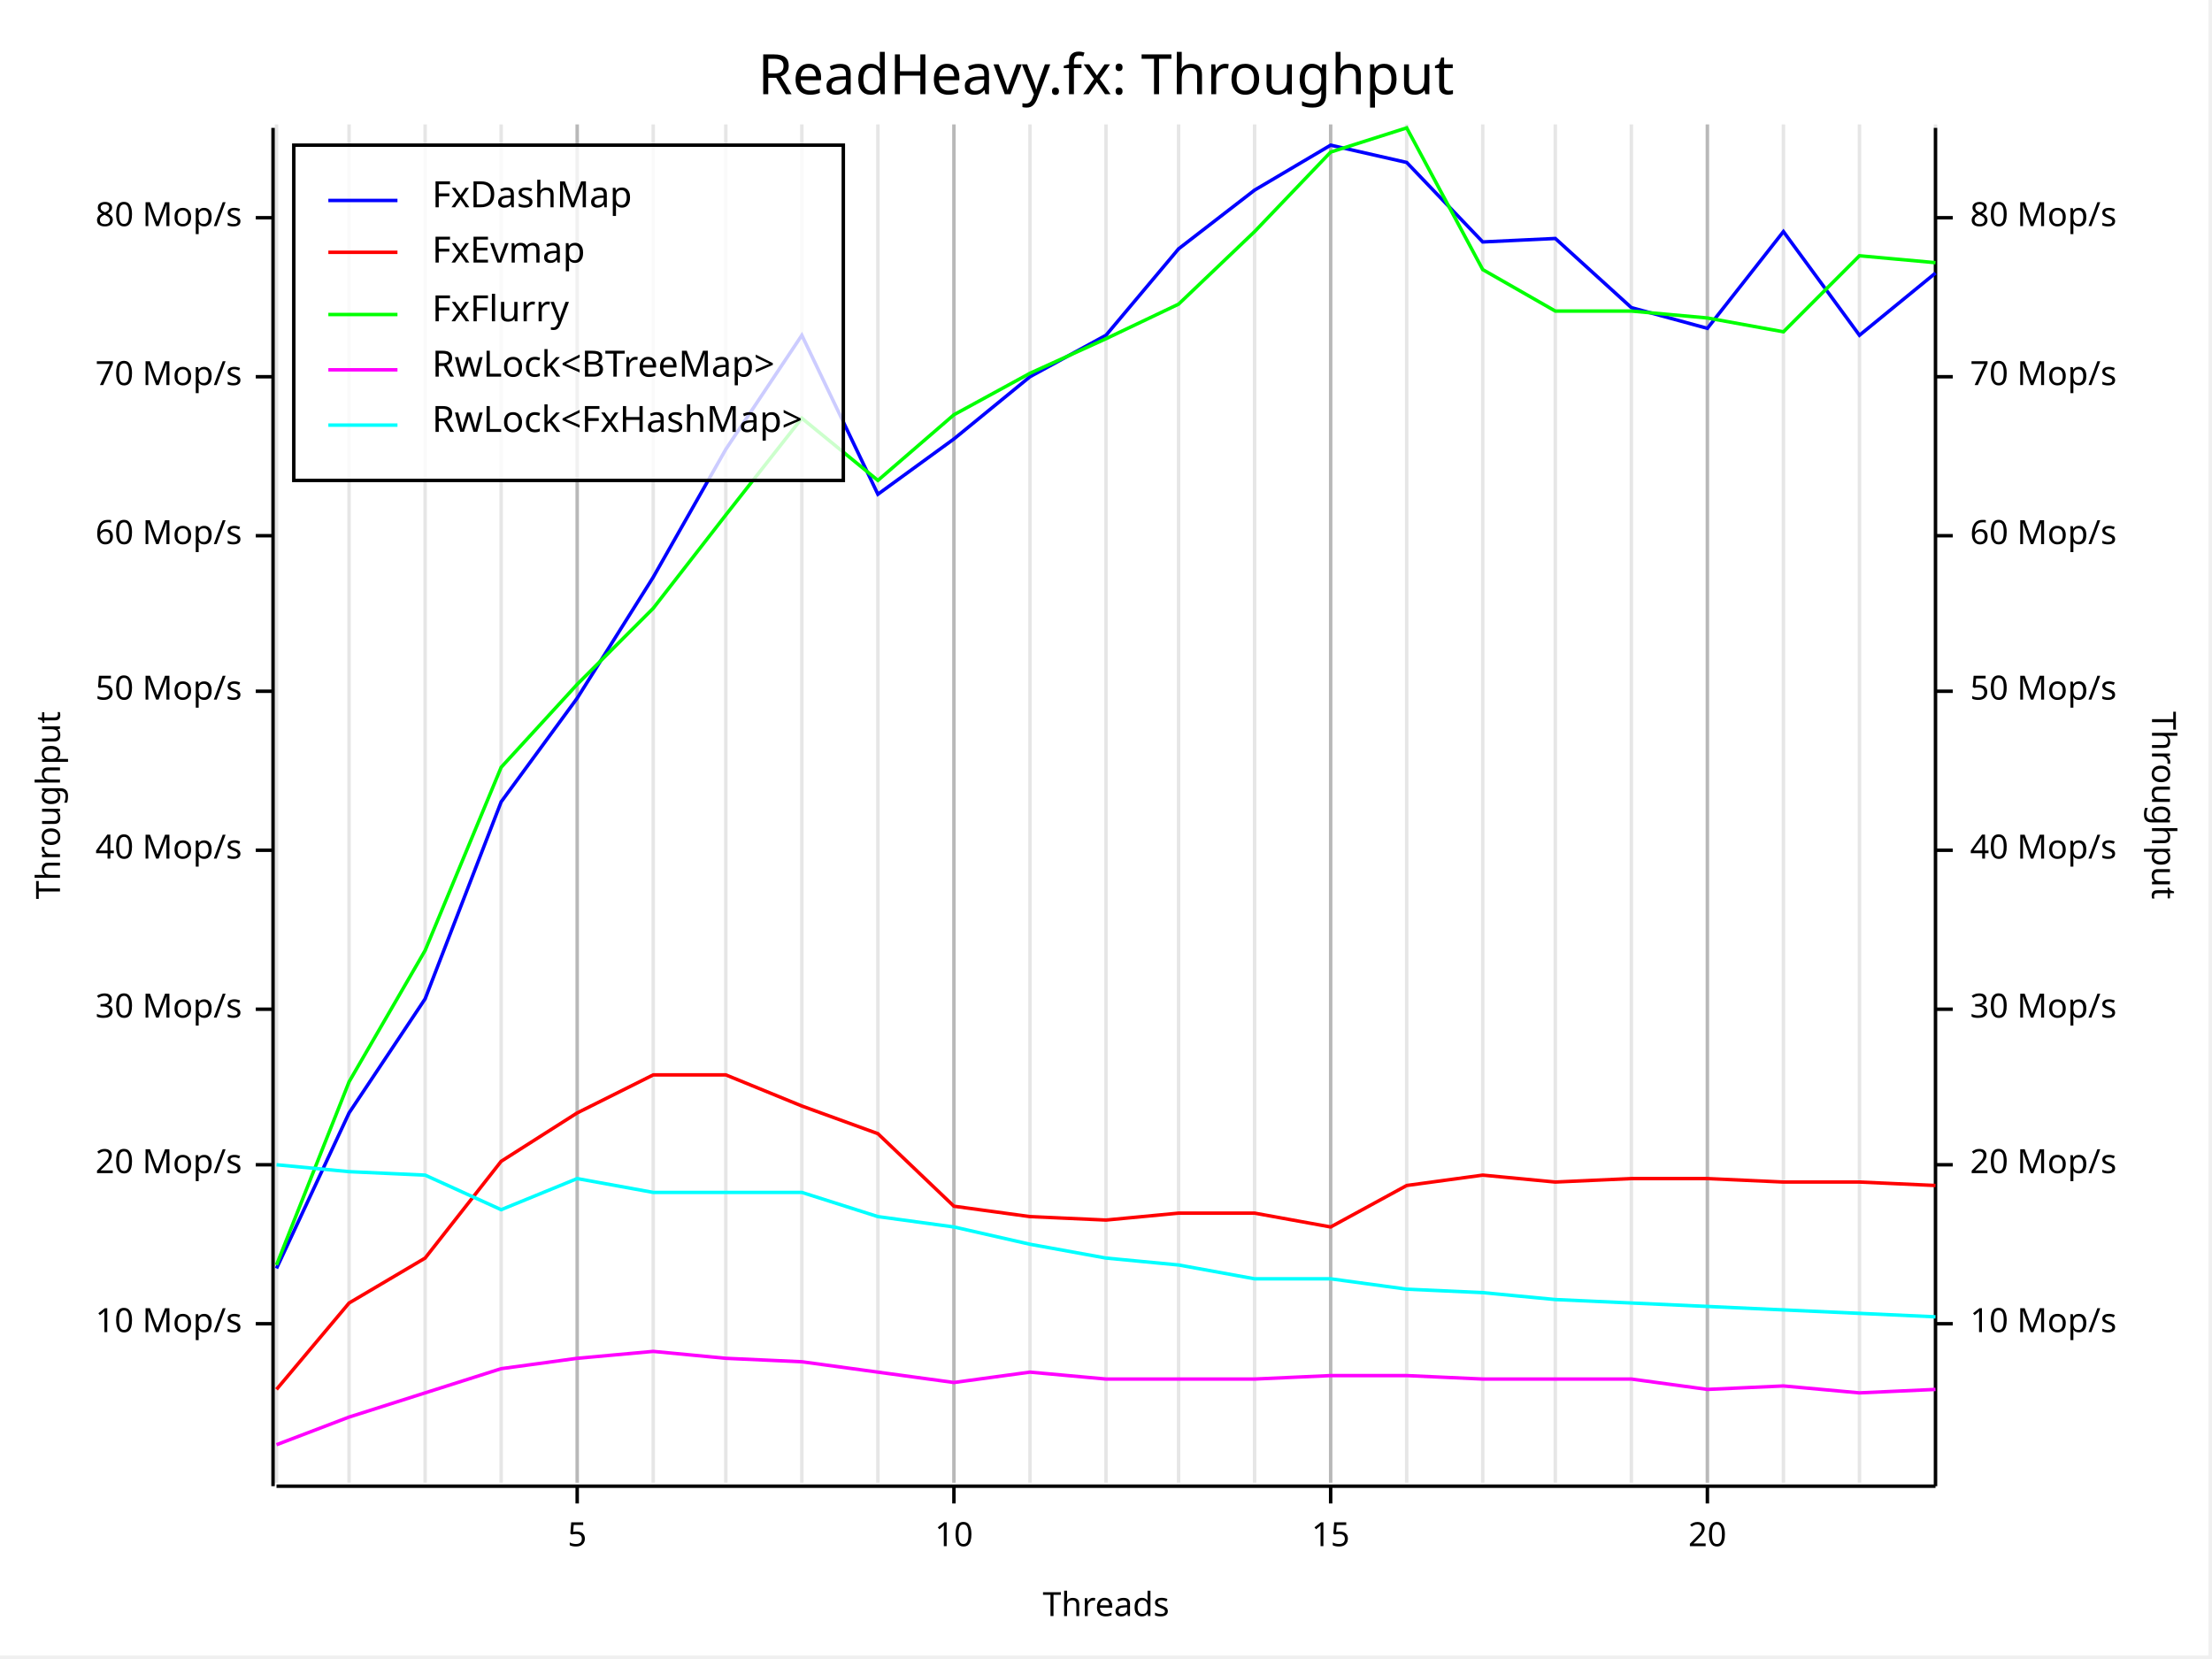
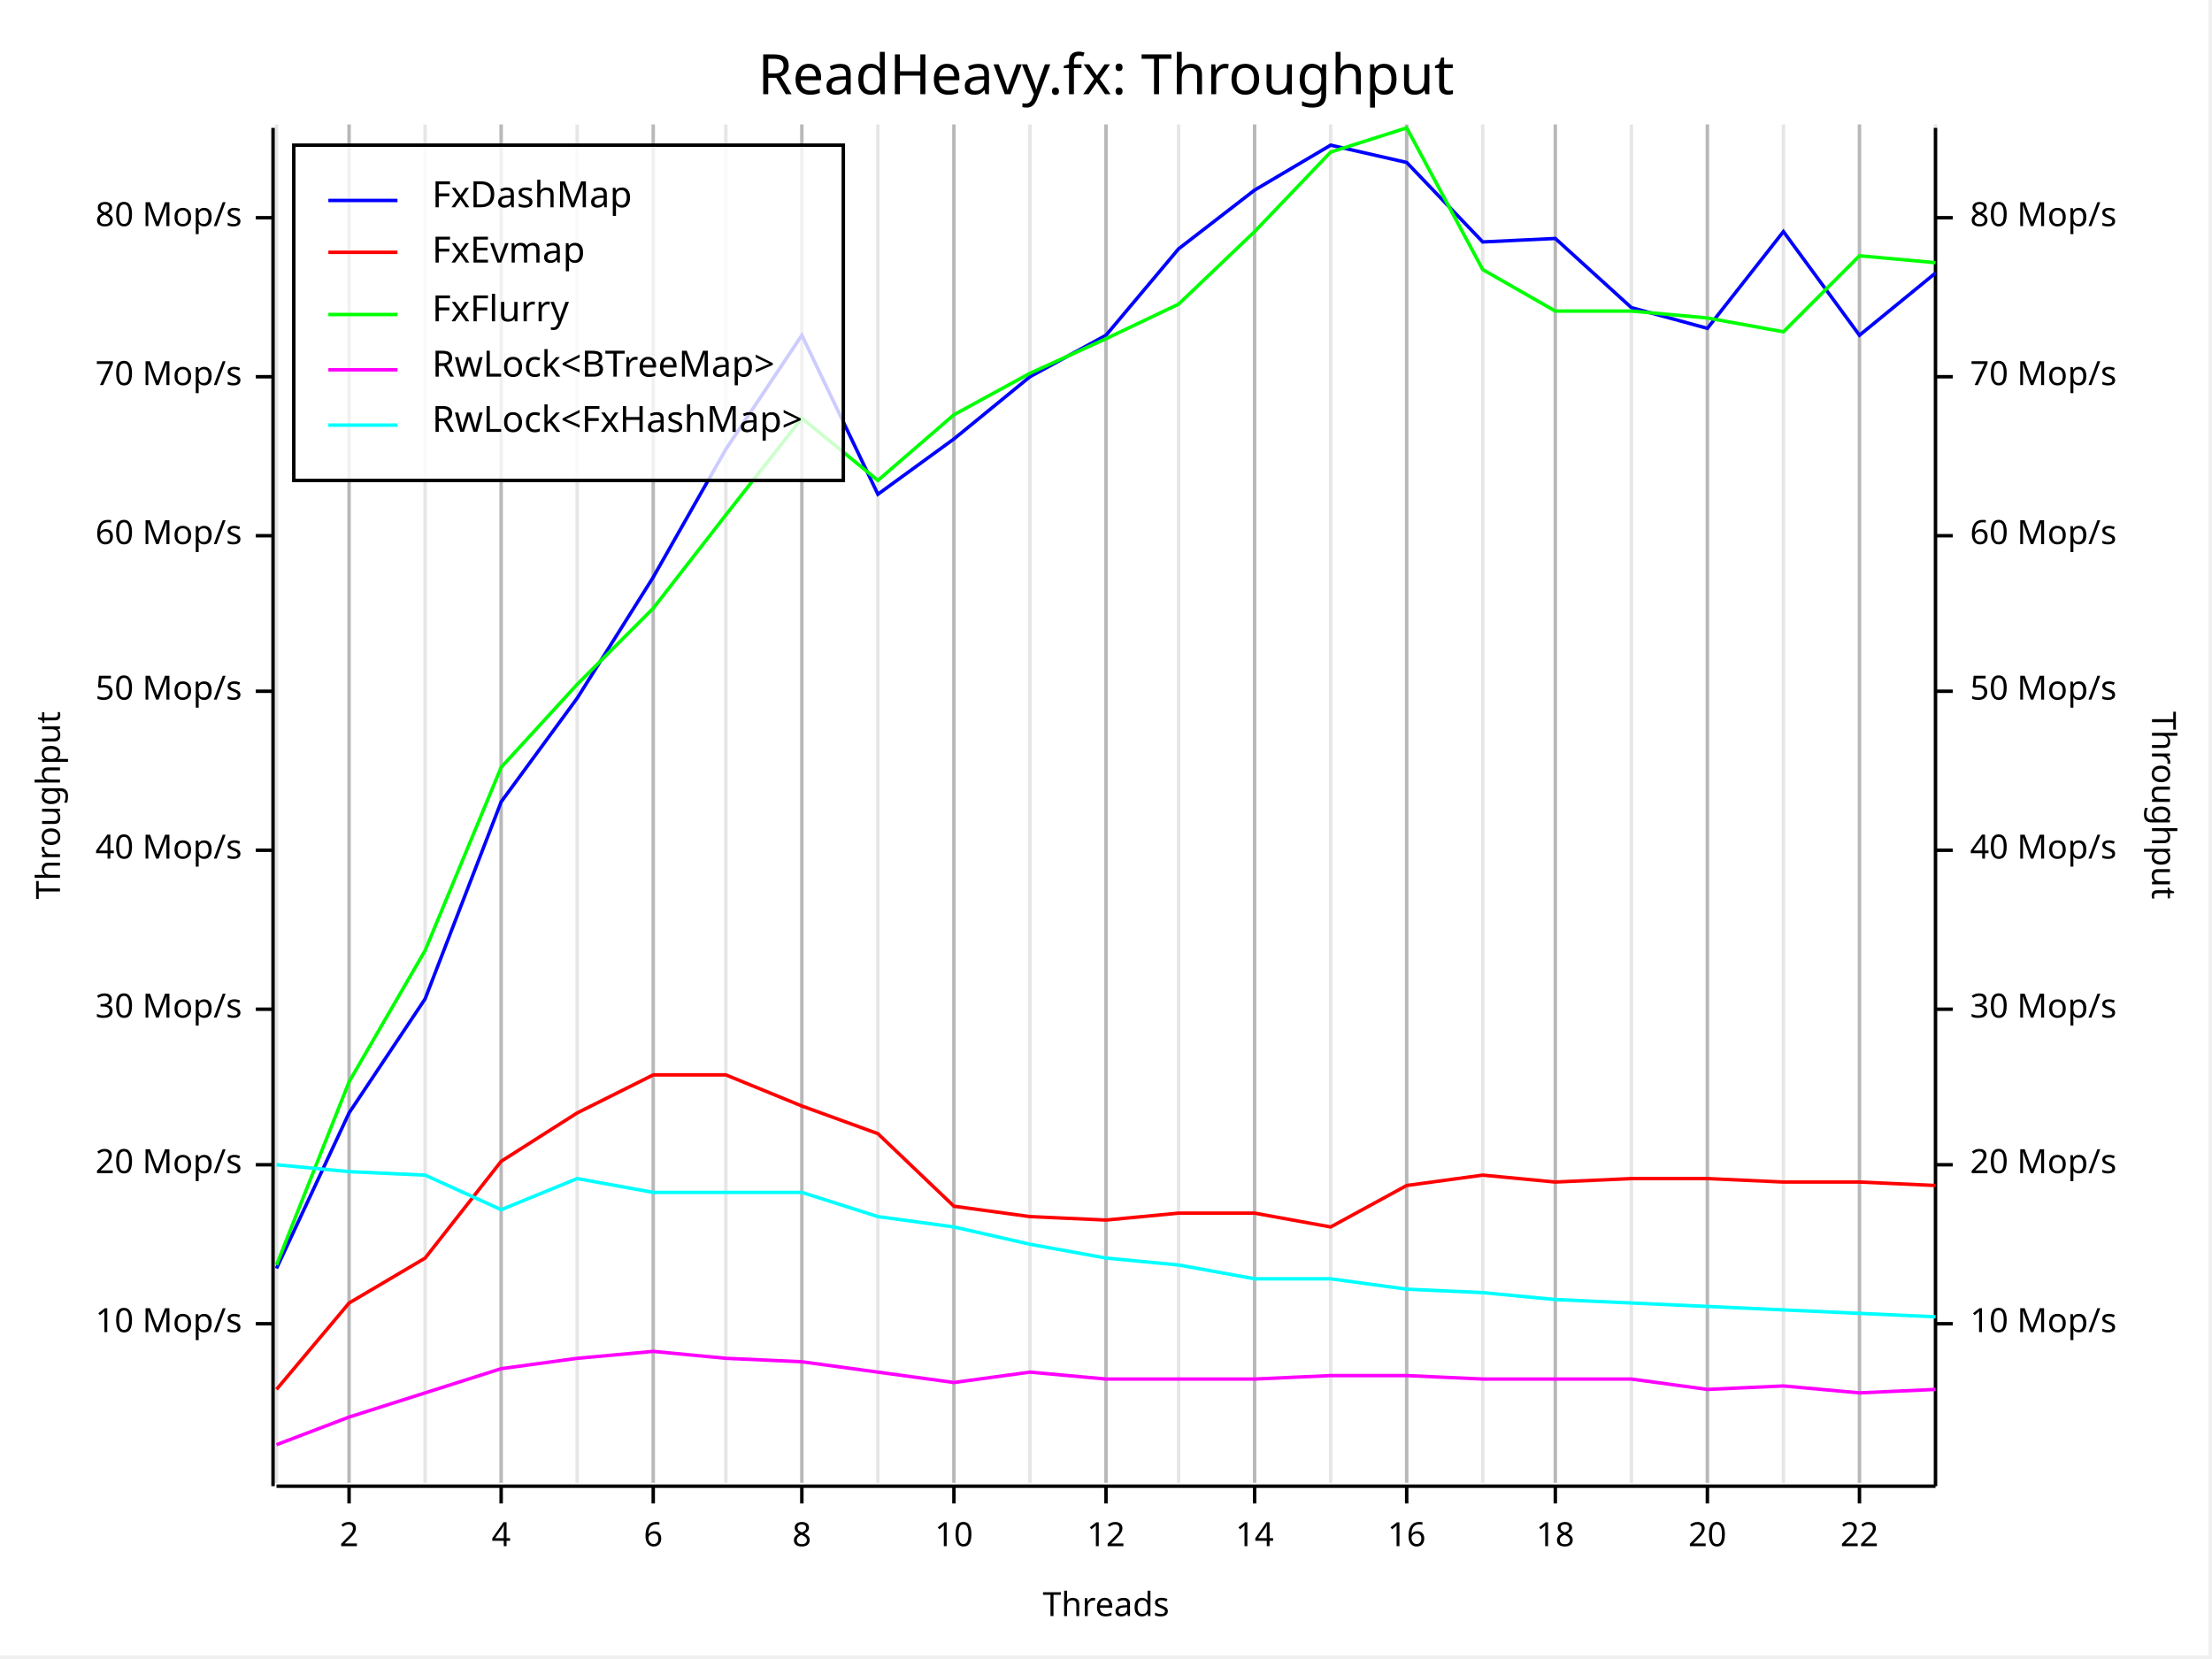
<svg xmlns="http://www.w3.org/2000/svg" width="640" height="480" viewBox="0 0 640 480">
  <rect x="0" y="0" width="639" height="479" opacity="1" fill="#FFFFFF" stroke="none" />
  <text x="320" y="15" dy="0.76em" text-anchor="middle" font-family="Fira Code" font-size="16.129" opacity="1" fill="#000000">
ReadHeavy.fx: Throughput
</text>
  <line opacity="0.1" stroke="#000000" stroke-width="1" x1="80" y1="429" x2="80" y2="36" />
  <line opacity="0.1" stroke="#000000" stroke-width="1" x1="101" y1="429" x2="101" y2="36" />
  <line opacity="0.1" stroke="#000000" stroke-width="1" x1="123" y1="429" x2="123" y2="36" />
  <line opacity="0.1" stroke="#000000" stroke-width="1" x1="145" y1="429" x2="145" y2="36" />
  <line opacity="0.1" stroke="#000000" stroke-width="1" x1="167" y1="429" x2="167" y2="36" />
  <line opacity="0.1" stroke="#000000" stroke-width="1" x1="189" y1="429" x2="189" y2="36" />
  <line opacity="0.1" stroke="#000000" stroke-width="1" x1="210" y1="429" x2="210" y2="36" />
  <line opacity="0.1" stroke="#000000" stroke-width="1" x1="232" y1="429" x2="232" y2="36" />
  <line opacity="0.1" stroke="#000000" stroke-width="1" x1="254" y1="429" x2="254" y2="36" />
  <line opacity="0.1" stroke="#000000" stroke-width="1" x1="276" y1="429" x2="276" y2="36" />
  <line opacity="0.1" stroke="#000000" stroke-width="1" x1="298" y1="429" x2="298" y2="36" />
  <line opacity="0.1" stroke="#000000" stroke-width="1" x1="320" y1="429" x2="320" y2="36" />
  <line opacity="0.1" stroke="#000000" stroke-width="1" x1="341" y1="429" x2="341" y2="36" />
  <line opacity="0.1" stroke="#000000" stroke-width="1" x1="363" y1="429" x2="363" y2="36" />
  <line opacity="0.1" stroke="#000000" stroke-width="1" x1="385" y1="429" x2="385" y2="36" />
  <line opacity="0.1" stroke="#000000" stroke-width="1" x1="407" y1="429" x2="407" y2="36" />
  <line opacity="0.1" stroke="#000000" stroke-width="1" x1="429" y1="429" x2="429" y2="36" />
  <line opacity="0.1" stroke="#000000" stroke-width="1" x1="450" y1="429" x2="450" y2="36" />
  <line opacity="0.1" stroke="#000000" stroke-width="1" x1="472" y1="429" x2="472" y2="36" />
  <line opacity="0.1" stroke="#000000" stroke-width="1" x1="494" y1="429" x2="494" y2="36" />
  <line opacity="0.1" stroke="#000000" stroke-width="1" x1="516" y1="429" x2="516" y2="36" />
  <line opacity="0.1" stroke="#000000" stroke-width="1" x1="538" y1="429" x2="538" y2="36" />
  <line opacity="0.1" stroke="#000000" stroke-width="1" x1="560" y1="429" x2="560" y2="36" />
  <text x="10" y="233" dy="0.76em" text-anchor="middle" font-family="sans-serif" font-size="9.677" opacity="1" fill="#000000" transform="rotate(270, 10, 233)">
Throughput
</text>
  <text x="320" y="470" dy="-0.5ex" text-anchor="middle" font-family="sans-serif" font-size="9.677" opacity="1" fill="#000000">
Threads
</text>
  <text x="630" y="233" dy="0.76em" text-anchor="middle" font-family="sans-serif" font-size="9.677" opacity="1" fill="#000000" transform="rotate(90, 630, 233)">
Throughput
</text>
-   <line opacity="0.2" stroke="#000000" stroke-width="1" x1="167" y1="429" x2="167" y2="36" />
+   <line opacity="0.2" stroke="#000000" stroke-width="1" x1="101" y1="429" x2="101" y2="36" />
+   <line opacity="0.2" stroke="#000000" stroke-width="1" x1="145" y1="429" x2="145" y2="36" />
+   <line opacity="0.2" stroke="#000000" stroke-width="1" x1="189" y1="429" x2="189" y2="36" />
+   <line opacity="0.2" stroke="#000000" stroke-width="1" x1="232" y1="429" x2="232" y2="36" />
  <line opacity="0.2" stroke="#000000" stroke-width="1" x1="276" y1="429" x2="276" y2="36" />
-   <line opacity="0.2" stroke="#000000" stroke-width="1" x1="385" y1="429" x2="385" y2="36" />
+   <line opacity="0.2" stroke="#000000" stroke-width="1" x1="320" y1="429" x2="320" y2="36" />
+   <line opacity="0.2" stroke="#000000" stroke-width="1" x1="363" y1="429" x2="363" y2="36" />
+   <line opacity="0.2" stroke="#000000" stroke-width="1" x1="407" y1="429" x2="407" y2="36" />
+   <line opacity="0.2" stroke="#000000" stroke-width="1" x1="450" y1="429" x2="450" y2="36" />
  <line opacity="0.2" stroke="#000000" stroke-width="1" x1="494" y1="429" x2="494" y2="36" />
+   <line opacity="0.2" stroke="#000000" stroke-width="1" x1="538" y1="429" x2="538" y2="36" />
  <polyline fill="none" opacity="1" stroke="#000000" stroke-width="1" points="79,37 79,430 " />
  <text x="70" y="383" dy="0.5ex" text-anchor="end" font-family="sans-serif" font-size="9.677" opacity="1" fill="#000000">
10 Mop/s
</text>
  <polyline fill="none" opacity="1" stroke="#000000" stroke-width="1" points="74,383 79,383 " />
  <text x="70" y="337" dy="0.5ex" text-anchor="end" font-family="sans-serif" font-size="9.677" opacity="1" fill="#000000">
20 Mop/s
</text>
  <polyline fill="none" opacity="1" stroke="#000000" stroke-width="1" points="74,337 79,337 " />
  <text x="70" y="292" dy="0.5ex" text-anchor="end" font-family="sans-serif" font-size="9.677" opacity="1" fill="#000000">
30 Mop/s
</text>
  <polyline fill="none" opacity="1" stroke="#000000" stroke-width="1" points="74,292 79,292 " />
  <text x="70" y="246" dy="0.5ex" text-anchor="end" font-family="sans-serif" font-size="9.677" opacity="1" fill="#000000">
40 Mop/s
</text>
  <polyline fill="none" opacity="1" stroke="#000000" stroke-width="1" points="74,246 79,246 " />
  <text x="70" y="200" dy="0.5ex" text-anchor="end" font-family="sans-serif" font-size="9.677" opacity="1" fill="#000000">
50 Mop/s
</text>
  <polyline fill="none" opacity="1" stroke="#000000" stroke-width="1" points="74,200 79,200 " />
  <text x="70" y="155" dy="0.5ex" text-anchor="end" font-family="sans-serif" font-size="9.677" opacity="1" fill="#000000">
60 Mop/s
</text>
  <polyline fill="none" opacity="1" stroke="#000000" stroke-width="1" points="74,155 79,155 " />
  <text x="70" y="109" dy="0.5ex" text-anchor="end" font-family="sans-serif" font-size="9.677" opacity="1" fill="#000000">
70 Mop/s
</text>
  <polyline fill="none" opacity="1" stroke="#000000" stroke-width="1" points="74,109 79,109 " />
  <text x="70" y="63" dy="0.5ex" text-anchor="end" font-family="sans-serif" font-size="9.677" opacity="1" fill="#000000">
80 Mop/s
</text>
  <polyline fill="none" opacity="1" stroke="#000000" stroke-width="1" points="74,63 79,63 " />
  <polyline fill="none" opacity="1" stroke="#000000" stroke-width="1" points="80,430 560,430 " />
-   <text x="167" y="440" dy="0.76em" text-anchor="middle" font-family="sans-serif" font-size="9.677" opacity="1" fill="#000000">
- 5
+   <text x="101" y="440" dy="0.76em" text-anchor="middle" font-family="sans-serif" font-size="9.677" opacity="1" fill="#000000">
+ 2
</text>
-   <polyline fill="none" opacity="1" stroke="#000000" stroke-width="1" points="167,430 167,435 " />
+   <polyline fill="none" opacity="1" stroke="#000000" stroke-width="1" points="101,430 101,435 " />
+   <text x="145" y="440" dy="0.76em" text-anchor="middle" font-family="sans-serif" font-size="9.677" opacity="1" fill="#000000">
+ 4
+ </text>
+   <polyline fill="none" opacity="1" stroke="#000000" stroke-width="1" points="145,430 145,435 " />
+   <text x="189" y="440" dy="0.76em" text-anchor="middle" font-family="sans-serif" font-size="9.677" opacity="1" fill="#000000">
+ 6
+ </text>
+   <polyline fill="none" opacity="1" stroke="#000000" stroke-width="1" points="189,430 189,435 " />
+   <text x="232" y="440" dy="0.76em" text-anchor="middle" font-family="sans-serif" font-size="9.677" opacity="1" fill="#000000">
+ 8
+ </text>
+   <polyline fill="none" opacity="1" stroke="#000000" stroke-width="1" points="232,430 232,435 " />
  <text x="276" y="440" dy="0.76em" text-anchor="middle" font-family="sans-serif" font-size="9.677" opacity="1" fill="#000000">
10
</text>
  <polyline fill="none" opacity="1" stroke="#000000" stroke-width="1" points="276,430 276,435 " />
-   <text x="385" y="440" dy="0.76em" text-anchor="middle" font-family="sans-serif" font-size="9.677" opacity="1" fill="#000000">
- 15
+   <text x="320" y="440" dy="0.76em" text-anchor="middle" font-family="sans-serif" font-size="9.677" opacity="1" fill="#000000">
+ 12
</text>
-   <polyline fill="none" opacity="1" stroke="#000000" stroke-width="1" points="385,430 385,435 " />
+   <polyline fill="none" opacity="1" stroke="#000000" stroke-width="1" points="320,430 320,435 " />
+   <text x="363" y="440" dy="0.76em" text-anchor="middle" font-family="sans-serif" font-size="9.677" opacity="1" fill="#000000">
+ 14
+ </text>
+   <polyline fill="none" opacity="1" stroke="#000000" stroke-width="1" points="363,430 363,435 " />
+   <text x="407" y="440" dy="0.76em" text-anchor="middle" font-family="sans-serif" font-size="9.677" opacity="1" fill="#000000">
+ 16
+ </text>
+   <polyline fill="none" opacity="1" stroke="#000000" stroke-width="1" points="407,430 407,435 " />
+   <text x="450" y="440" dy="0.76em" text-anchor="middle" font-family="sans-serif" font-size="9.677" opacity="1" fill="#000000">
+ 18
+ </text>
+   <polyline fill="none" opacity="1" stroke="#000000" stroke-width="1" points="450,430 450,435 " />
  <text x="494" y="440" dy="0.76em" text-anchor="middle" font-family="sans-serif" font-size="9.677" opacity="1" fill="#000000">
20
</text>
  <polyline fill="none" opacity="1" stroke="#000000" stroke-width="1" points="494,430 494,435 " />
+   <text x="538" y="440" dy="0.76em" text-anchor="middle" font-family="sans-serif" font-size="9.677" opacity="1" fill="#000000">
+ 22
+ </text>
+   <polyline fill="none" opacity="1" stroke="#000000" stroke-width="1" points="538,430 538,435 " />
  <polyline fill="none" opacity="1" stroke="#000000" stroke-width="1" points="560,37 560,430 " />
  <text x="570" y="383" dy="0.5ex" text-anchor="start" font-family="sans-serif" font-size="9.677" opacity="1" fill="#000000">
10 Mop/s
</text>
  <polyline fill="none" opacity="1" stroke="#000000" stroke-width="1" points="560,383 565,383 " />
  <text x="570" y="337" dy="0.5ex" text-anchor="start" font-family="sans-serif" font-size="9.677" opacity="1" fill="#000000">
20 Mop/s
</text>
  <polyline fill="none" opacity="1" stroke="#000000" stroke-width="1" points="560,337 565,337 " />
  <text x="570" y="292" dy="0.5ex" text-anchor="start" font-family="sans-serif" font-size="9.677" opacity="1" fill="#000000">
30 Mop/s
</text>
  <polyline fill="none" opacity="1" stroke="#000000" stroke-width="1" points="560,292 565,292 " />
  <text x="570" y="246" dy="0.5ex" text-anchor="start" font-family="sans-serif" font-size="9.677" opacity="1" fill="#000000">
40 Mop/s
</text>
  <polyline fill="none" opacity="1" stroke="#000000" stroke-width="1" points="560,246 565,246 " />
  <text x="570" y="200" dy="0.5ex" text-anchor="start" font-family="sans-serif" font-size="9.677" opacity="1" fill="#000000">
50 Mop/s
</text>
  <polyline fill="none" opacity="1" stroke="#000000" stroke-width="1" points="560,200 565,200 " />
  <text x="570" y="155" dy="0.5ex" text-anchor="start" font-family="sans-serif" font-size="9.677" opacity="1" fill="#000000">
60 Mop/s
</text>
  <polyline fill="none" opacity="1" stroke="#000000" stroke-width="1" points="560,155 565,155 " />
  <text x="570" y="109" dy="0.5ex" text-anchor="start" font-family="sans-serif" font-size="9.677" opacity="1" fill="#000000">
70 Mop/s
</text>
  <polyline fill="none" opacity="1" stroke="#000000" stroke-width="1" points="560,109 565,109 " />
  <text x="570" y="63" dy="0.5ex" text-anchor="start" font-family="sans-serif" font-size="9.677" opacity="1" fill="#000000">
80 Mop/s
</text>
  <polyline fill="none" opacity="1" stroke="#000000" stroke-width="1" points="560,63 565,63 " />
  <polyline fill="none" opacity="1" stroke="#0000FF" stroke-width="1" points="80,367 101,322 123,289 145,232 167,202 189,167 210,130 232,97 254,143 276,127 298,109 320,97 341,72 363,55 385,42 407,47 429,70 450,69 472,89 494,95 516,67 538,97 560,79 " />
  <polyline fill="none" opacity="1" stroke="#FF0000" stroke-width="1" points="80,402 101,377 123,364 145,336 167,322 189,311 210,311 232,320 254,328 276,349 298,352 320,353 341,351 363,351 385,355 407,343 429,340 450,342 472,341 494,341 516,342 538,342 560,343 " />
  <polyline fill="none" opacity="1" stroke="#00FF00" stroke-width="1" points="80,366 101,313 123,275 145,222 167,198 189,176 210,149 232,121 254,139 276,120 298,108 320,98 341,88 363,67 385,44 407,37 429,78 450,90 472,90 494,92 516,96 538,74 560,76 " />
  <polyline fill="none" opacity="1" stroke="#FF00FF" stroke-width="1" points="80,418 101,410 123,403 145,396 167,393 189,391 210,393 232,394 254,397 276,400 298,397 320,399 341,399 363,399 385,398 407,398 429,399 450,399 472,399 494,402 516,401 538,403 560,402 " />
  <polyline fill="none" opacity="1" stroke="#00FFFF" stroke-width="1" points="80,337 101,339 123,340 145,350 167,341 189,345 210,345 232,345 254,352 276,355 298,360 320,364 341,366 363,370 385,370 407,373 429,374 450,376 472,377 494,378 516,379 538,380 560,381 " />
  <rect x="85" y="42" width="159" height="97" opacity="0.8" fill="#FFFFFF" stroke="none" />
  <rect x="85" y="42" width="159" height="97" opacity="1" fill="none" stroke="#000000" />
  <text x="125" y="52" dy="0.76em" text-anchor="start" font-family="Fira Code" font-size="10.484" opacity="1" fill="#000000">
FxDashMap
</text>
  <text x="125" y="68" dy="0.76em" text-anchor="start" font-family="Fira Code" font-size="10.484" opacity="1" fill="#000000">
FxEvmap
</text>
  <text x="125" y="85" dy="0.76em" text-anchor="start" font-family="Fira Code" font-size="10.484" opacity="1" fill="#000000">
FxFlurry
</text>
  <text x="125" y="101" dy="0.76em" text-anchor="start" font-family="Fira Code" font-size="10.484" opacity="1" fill="#000000">
RwLock&lt;BTreeMap&gt;
</text>
  <text x="125" y="117" dy="0.76em" text-anchor="start" font-family="Fira Code" font-size="10.484" opacity="1" fill="#000000">
RwLock&lt;FxHashMap&gt;
</text>
  <polyline fill="none" opacity="1" stroke="#0000FF" stroke-width="1" points="95,58 115,58 " />
  <polyline fill="none" opacity="1" stroke="#FF0000" stroke-width="1" points="95,73 115,73 " />
  <polyline fill="none" opacity="1" stroke="#00FF00" stroke-width="1" points="95,91 115,91 " />
  <polyline fill="none" opacity="1" stroke="#FF00FF" stroke-width="1" points="95,107 115,107 " />
  <polyline fill="none" opacity="1" stroke="#00FFFF" stroke-width="1" points="95,123 115,123 " />
</svg>
